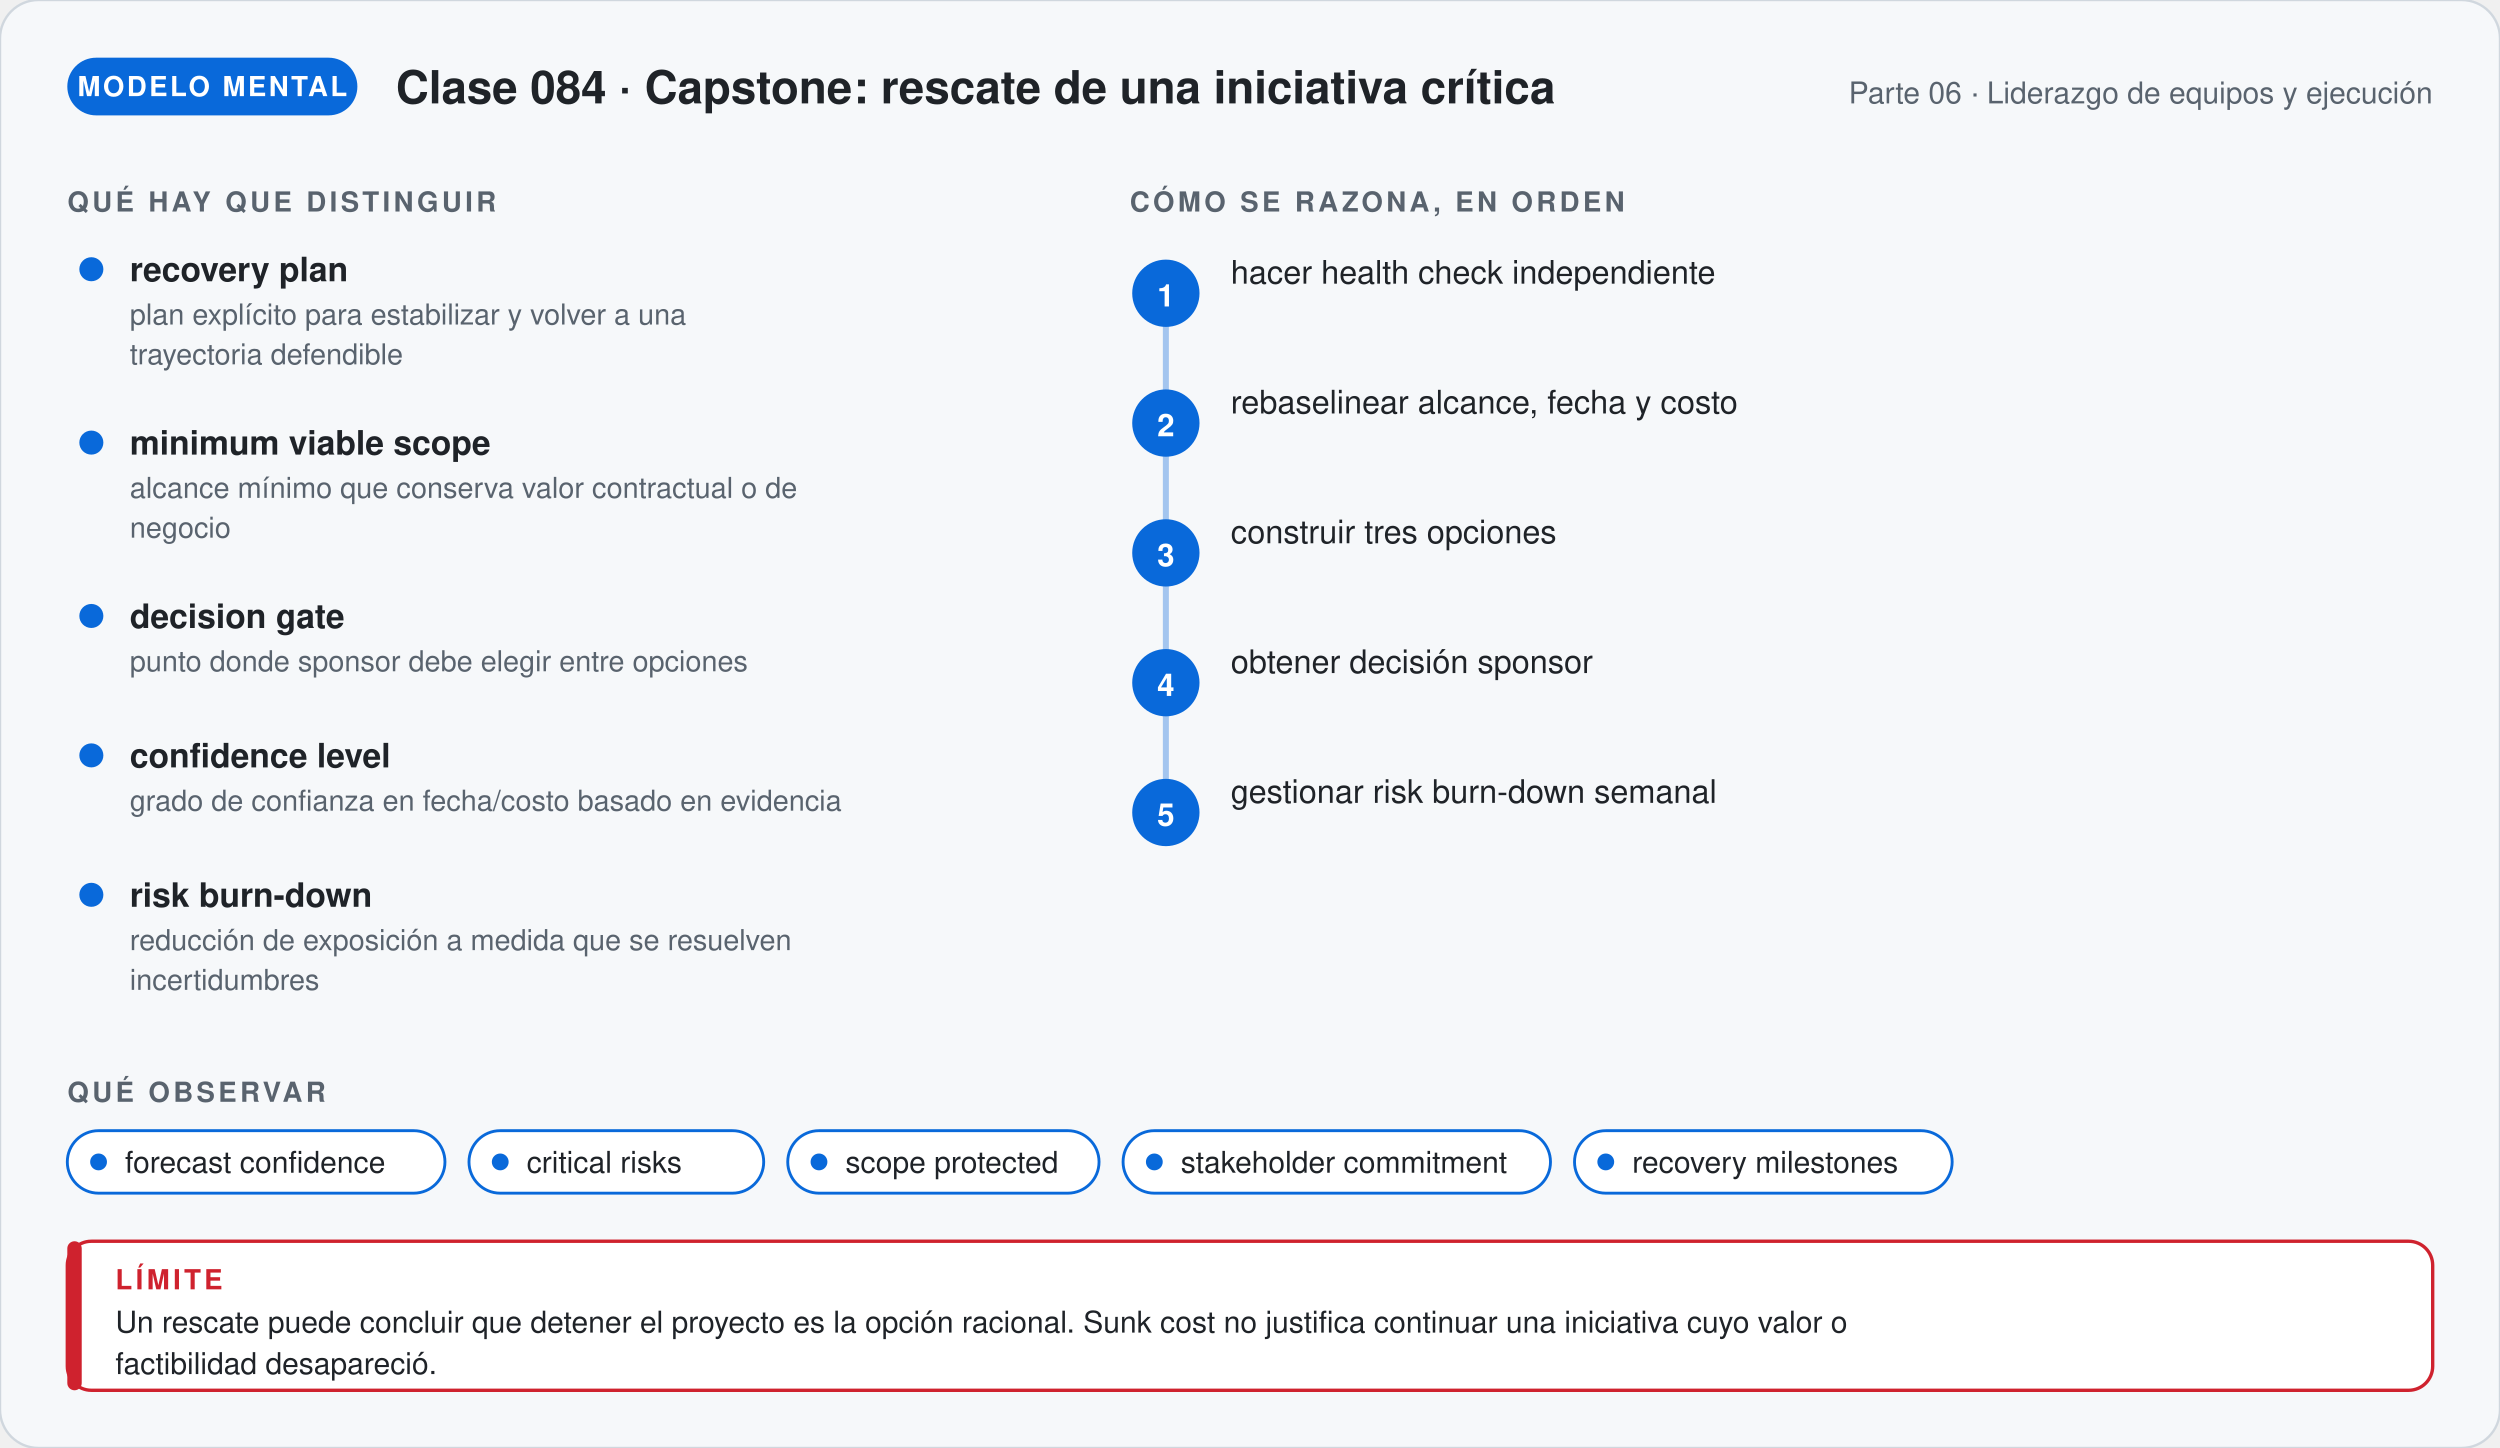
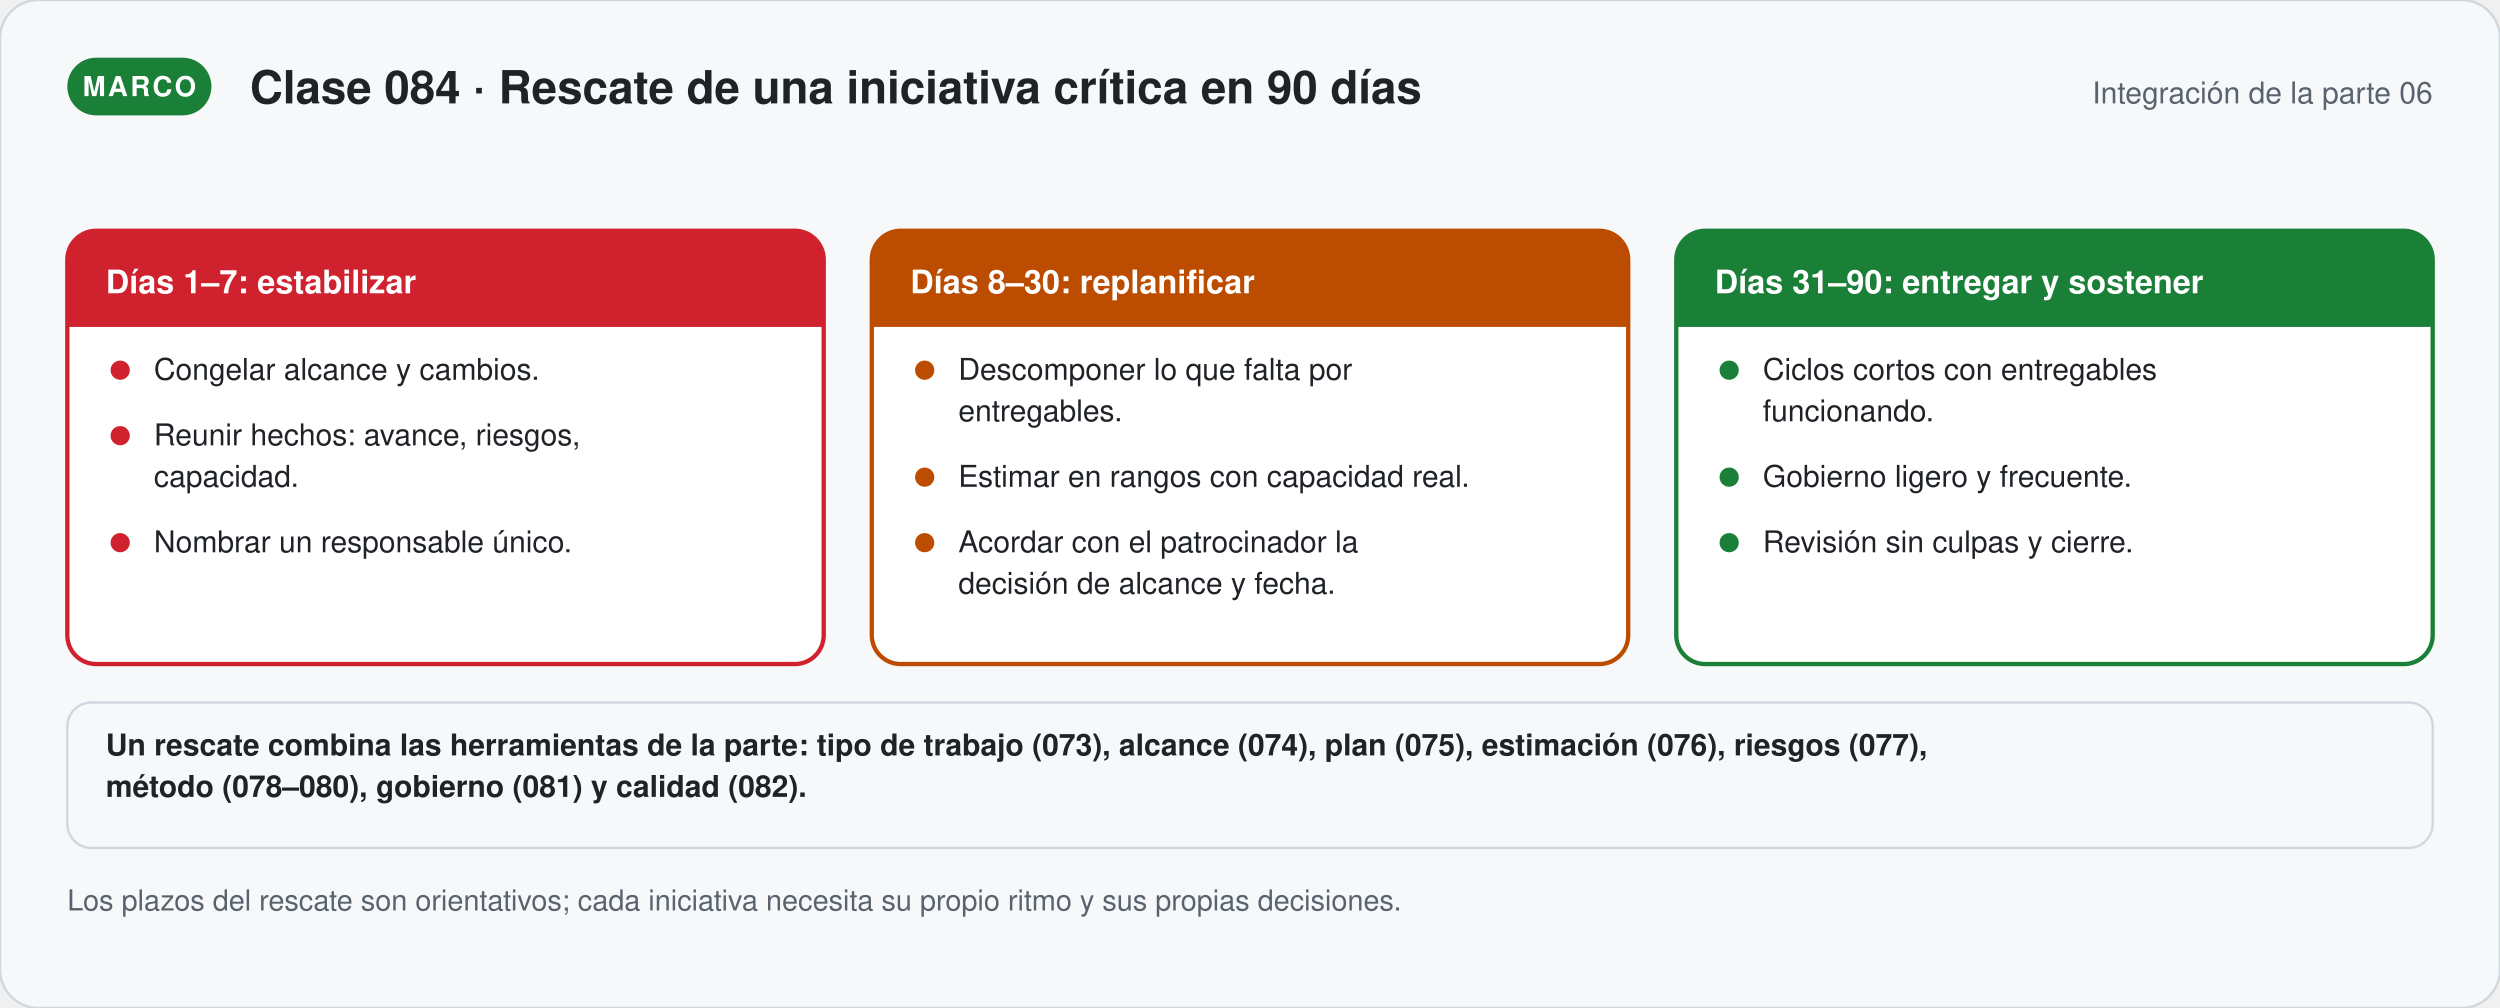
- <svg xmlns="http://www.w3.org/2000/svg" viewBox="0 0 1040 602.36" width="1040" role="img" aria-labelledby="t-g84 d-g84" font-family="'Segoe UI', 'Helvetica Neue', Helvetica, Arial, sans-serif">
+ <svg xmlns="http://www.w3.org/2000/svg" viewBox="0 0 1040 419.31" width="1040" role="img" aria-labelledby="t-s84 d-s84" font-family="'Segoe UI', 'Helvetica Neue', Helvetica, Arial, sans-serif">
  <defs>
-     <marker id="p-g84" viewBox="0 0 10 10" refX="8" refY="5" markerWidth="7" markerHeight="7" orient="auto">
+     <marker id="p-s84" viewBox="0 0 10 10" refX="8" refY="5" markerWidth="7" markerHeight="7" orient="auto">
      <path d="M1,1 L9,5 L1,9 Z" fill="#59636e" />
    </marker>
  </defs>
-   <rect width="1040" height="602.36" rx="16" fill="#f6f8fa" stroke="#d0d7de" />
-   <rect x="28" y="24" width="120.67" height="24" rx="12" fill="#0969da" />
-   <text x="88.335" y="40" font-size="11.5" font-weight="700" fill="#ffffff" text-anchor="middle" letter-spacing="1">MODELO MENTAL</text>
-   <text x="164.67" y="43" font-size="19" font-weight="700" fill="#1f2328" text-anchor="start">Clase 084 · Capstone: rescate de una iniciativa crítica</text>
-   <text x="1012" y="43" font-size="12.5" font-weight="400" fill="#59636e" text-anchor="end">Parte 06 · Liderazgo de equipos y ejecución</text>
-   <text x="28" y="88" font-size="11.5" font-weight="700" fill="#59636e" text-anchor="start" letter-spacing="1.4">QUÉ HAY QUE DISTINGUIR</text>
-   <circle cx="38" cy="112" r="5" fill="#0969da" />
-   <text x="54" y="117" font-size="14" font-weight="700" fill="#1f2328" text-anchor="start">recovery plan</text>
-   <text x="54" y="135" font-size="12" font-weight="400" fill="#59636e" text-anchor="start">plan explícito para estabilizar y volver a una</text>
-   <text x="54" y="151.56" font-size="12" font-weight="400" fill="#59636e" text-anchor="start">trayectoria defendible</text>
-   <circle cx="38" cy="184.12" r="5" fill="#0969da" />
-   <text x="54" y="189.12" font-size="14" font-weight="700" fill="#1f2328" text-anchor="start">minimum viable scope</text>
-   <text x="54" y="207.12" font-size="12" font-weight="400" fill="#59636e" text-anchor="start">alcance mínimo que conserva valor contractual o de</text>
-   <text x="54" y="223.68" font-size="12" font-weight="400" fill="#59636e" text-anchor="start">negocio</text>
-   <circle cx="38" cy="256.24" r="5" fill="#0969da" />
-   <text x="54" y="261.24" font-size="14" font-weight="700" fill="#1f2328" text-anchor="start">decision gate</text>
-   <text x="54" y="279.24" font-size="12" font-weight="400" fill="#59636e" text-anchor="start">punto donde sponsor debe elegir entre opciones</text>
-   <circle cx="38" cy="314.24" r="5" fill="#0969da" />
-   <text x="54" y="319.24" font-size="14" font-weight="700" fill="#1f2328" text-anchor="start">confidence level</text>
-   <text x="54" y="337.24" font-size="12" font-weight="400" fill="#59636e" text-anchor="start">grado de confianza en fecha/costo basado en evidencia</text>
-   <circle cx="38" cy="372.24" r="5" fill="#0969da" />
-   <text x="54" y="377.24" font-size="14" font-weight="700" fill="#1f2328" text-anchor="start">risk burn-down</text>
-   <text x="54" y="395.24" font-size="12" font-weight="400" fill="#59636e" text-anchor="start">reducción de exposición a medida que se resuelven</text>
-   <text x="54" y="411.8" font-size="12" font-weight="400" fill="#59636e" text-anchor="start">incertidumbres</text>
-   <text x="470" y="88" font-size="11.5" font-weight="700" fill="#59636e" text-anchor="start" letter-spacing="1.4">CÓMO SE RAZONA, EN ORDEN</text>
-   <path d="M485,122 V338" stroke="#0969da" stroke-width="2.5" stroke-opacity="0.35" />
-   <circle cx="485" cy="122" r="14" fill="#0969da" />
-   <text x="485" y="127.5" font-size="13" font-weight="700" fill="#ffffff" text-anchor="middle">1</text>
-   <text x="512" y="118" font-size="13.5" font-weight="500" fill="#1f2328" text-anchor="start">hacer health check independiente</text>
-   <circle cx="485" cy="176" r="14" fill="#0969da" />
-   <text x="485" y="181.5" font-size="13" font-weight="700" fill="#ffffff" text-anchor="middle">2</text>
-   <text x="512" y="172" font-size="13.5" font-weight="500" fill="#1f2328" text-anchor="start">rebaselinear alcance, fecha y costo</text>
-   <circle cx="485" cy="230" r="14" fill="#0969da" />
-   <text x="485" y="235.5" font-size="13" font-weight="700" fill="#ffffff" text-anchor="middle">3</text>
-   <text x="512" y="226" font-size="13.5" font-weight="500" fill="#1f2328" text-anchor="start">construir tres opciones</text>
-   <circle cx="485" cy="284" r="14" fill="#0969da" />
-   <text x="485" y="289.5" font-size="13" font-weight="700" fill="#ffffff" text-anchor="middle">4</text>
-   <text x="512" y="280" font-size="13.5" font-weight="500" fill="#1f2328" text-anchor="start">obtener decisión sponsor</text>
-   <circle cx="485" cy="338" r="14" fill="#0969da" />
-   <text x="485" y="343.5" font-size="13" font-weight="700" fill="#ffffff" text-anchor="middle">5</text>
-   <text x="512" y="334" font-size="13.5" font-weight="500" fill="#1f2328" text-anchor="start">gestionar risk burn-down semanal</text>
-   <text x="28" y="458.36" font-size="11.5" font-weight="700" fill="#59636e" text-anchor="start" letter-spacing="1.4">QUÉ OBSERVAR</text>
-   <rect x="28" y="470.36" width="157.1" height="26" rx="13" fill="#ffffff" stroke="#0969da" stroke-width="1.2" />
-   <circle cx="41" cy="483.36" r="3.5" fill="#0969da" />
-   <text x="52" y="487.86" font-size="12.5" font-weight="400" fill="#1f2328" text-anchor="start">forecast confidence</text>
-   <rect x="195.1" y="470.36" width="122.6" height="26" rx="13" fill="#ffffff" stroke="#0969da" stroke-width="1.2" />
-   <circle cx="208.1" cy="483.36" r="3.5" fill="#0969da" />
-   <text x="219.1" y="487.86" font-size="12.5" font-weight="400" fill="#1f2328" text-anchor="start">critical risks</text>
-   <rect x="327.7" y="470.36" width="129.5" height="26" rx="13" fill="#ffffff" stroke="#0969da" stroke-width="1.2" />
-   <circle cx="340.7" cy="483.36" r="3.5" fill="#0969da" />
-   <text x="351.7" y="487.86" font-size="12.5" font-weight="400" fill="#1f2328" text-anchor="start">scope protected</text>
-   <rect x="467.2" y="470.36" width="177.8" height="26" rx="13" fill="#ffffff" stroke="#0969da" stroke-width="1.2" />
-   <circle cx="480.2" cy="483.36" r="3.5" fill="#0969da" />
-   <text x="491.2" y="487.86" font-size="12.5" font-weight="400" fill="#1f2328" text-anchor="start">stakeholder commitment</text>
-   <rect x="655" y="470.36" width="157.1" height="26" rx="13" fill="#ffffff" stroke="#0969da" stroke-width="1.2" />
-   <circle cx="668" cy="483.36" r="3.5" fill="#0969da" />
-   <text x="679" y="487.86" font-size="12.5" font-weight="400" fill="#1f2328" text-anchor="start">recovery milestones</text>
-   <rect x="28" y="516.36" width="984" height="62" rx="10" fill="#ffffff" stroke="#cf222e" stroke-width="1.4" />
-   <rect x="28" y="516.36" width="6" height="62" rx="3" fill="#cf222e" />
-   <text x="48" y="536.36" font-size="11.5" font-weight="700" fill="#cf222e" text-anchor="start" letter-spacing="1.4">LÍMITE</text>
-   <text x="48" y="554.36" font-size="12.5" font-weight="400" fill="#1f2328" text-anchor="start">Un rescate puede concluir que detener el proyecto es la opción racional. Sunk cost no justifica continuar una iniciativa cuyo valor o</text>
-   <text x="48" y="571.61" font-size="12.5" font-weight="400" fill="#1f2328" text-anchor="start">factibilidad desapareció.</text>
+   <rect width="1040" height="419.31" rx="16" fill="#f6f8fa" stroke="#d0d7de" />
+   <rect x="28" y="24" width="59.95" height="24" rx="12" fill="#1a7f37" />
+   <text x="57.975" y="40" font-size="11.5" font-weight="700" fill="#ffffff" text-anchor="middle" letter-spacing="1">MARCO</text>
+   <text x="103.95" y="43" font-size="19" font-weight="700" fill="#1f2328" text-anchor="start">Clase 084 · Rescate de una iniciativa crítica en 90 días</text>
+   <text x="1012" y="43" font-size="12.5" font-weight="400" fill="#59636e" text-anchor="end">Integración de la parte 06</text>
+   <rect x="28" y="96" width="314.667" height="180.25" rx="12" fill="#ffffff" stroke="#cf222e" stroke-width="1.8" />
+   <path d="M28.0,136 V108 a12,12 0 0 1 12,-12 H330.667 a12,12 0 0 1 12,12 V136 Z" fill="#cf222e" />
+   <text x="44" y="122" font-size="13.5" font-weight="800" fill="#ffffff" text-anchor="start">Días 1–7: estabilizar</text>
+   <circle cx="50.0" cy="154" r="4" fill="#cf222e" />
+   <text x="64" y="158" font-size="12.5" font-weight="400" fill="#1f2328" text-anchor="start">Congelar alcance y cambios.</text>
+   <circle cx="50.0" cy="181.25" r="4" fill="#cf222e" />
+   <text x="64" y="185.25" font-size="12.5" font-weight="400" fill="#1f2328" text-anchor="start">Reunir hechos: avance, riesgos,</text>
+   <text x="64" y="202.5" font-size="12.5" font-weight="400" fill="#1f2328" text-anchor="start">capacidad.</text>
+   <circle cx="50.0" cy="225.75" r="4" fill="#cf222e" />
+   <text x="64" y="229.75" font-size="12.5" font-weight="400" fill="#1f2328" text-anchor="start">Nombrar un responsable único.</text>
+   <rect x="362.667" y="96" width="314.667" height="180.25" rx="12" fill="#ffffff" stroke="#bc4c00" stroke-width="1.8" />
+   <path d="M362.667,136 V108 a12,12 0 0 1 12,-12 H665.333 a12,12 0 0 1 12,12 V136 Z" fill="#bc4c00" />
+   <text x="378.667" y="122" font-size="13.5" font-weight="800" fill="#ffffff" text-anchor="start">Días 8–30: replanificar</text>
+   <circle cx="384.667" cy="154" r="4" fill="#bc4c00" />
+   <text x="398.667" y="158" font-size="12.5" font-weight="400" fill="#1f2328" text-anchor="start">Descomponer lo que falta por</text>
+   <text x="398.667" y="175.25" font-size="12.5" font-weight="400" fill="#1f2328" text-anchor="start">entregables.</text>
+   <circle cx="384.667" cy="198.5" r="4" fill="#bc4c00" />
+   <text x="398.667" y="202.5" font-size="12.5" font-weight="400" fill="#1f2328" text-anchor="start">Estimar en rangos con capacidad real.</text>
+   <circle cx="384.667" cy="225.75" r="4" fill="#bc4c00" />
+   <text x="398.667" y="229.75" font-size="12.5" font-weight="400" fill="#1f2328" text-anchor="start">Acordar con el patrocinador la</text>
+   <text x="398.667" y="247" font-size="12.5" font-weight="400" fill="#1f2328" text-anchor="start">decisión de alcance y fecha.</text>
+   <rect x="697.333" y="96" width="314.667" height="180.25" rx="12" fill="#ffffff" stroke="#1a7f37" stroke-width="1.8" />
+   <path d="M697.333,136 V108 a12,12 0 0 1 12,-12 H1000.0 a12,12 0 0 1 12,12 V136 Z" fill="#1a7f37" />
+   <text x="713.333" y="122" font-size="13.5" font-weight="800" fill="#ffffff" text-anchor="start">Días 31–90: entregar y sostener</text>
+   <circle cx="719.333" cy="154" r="4" fill="#1a7f37" />
+   <text x="733.333" y="158" font-size="12.5" font-weight="400" fill="#1f2328" text-anchor="start">Ciclos cortos con entregables</text>
+   <text x="733.333" y="175.25" font-size="12.5" font-weight="400" fill="#1f2328" text-anchor="start">funcionando.</text>
+   <circle cx="719.333" cy="198.5" r="4" fill="#1a7f37" />
+   <text x="733.333" y="202.5" font-size="12.5" font-weight="400" fill="#1f2328" text-anchor="start">Gobierno ligero y frecuente.</text>
+   <circle cx="719.333" cy="225.75" r="4" fill="#1a7f37" />
+   <text x="733.333" y="229.75" font-size="12.5" font-weight="400" fill="#1f2328" text-anchor="start">Revisión sin culpas y cierre.</text>
+   <rect x="28" y="292.25" width="984" height="60.5" rx="10" fill="#f6f8fa" stroke="#d0d7de" stroke-width="1" />
+   <text x="44" y="314.25" font-size="12.5" font-weight="600" fill="#1f2328" text-anchor="start">Un rescate combina las herramientas de la parte: tipo de trabajo (073), alcance (074), plan (075), estimación (076), riesgos (077),</text>
+   <text x="44" y="331.5" font-size="12.5" font-weight="600" fill="#1f2328" text-anchor="start">método (078–080), gobierno (081) y calidad (082).</text>
+   <text x="28" y="378.75" font-size="12" font-weight="400" fill="#59636e" text-anchor="start">Los plazos del rescate son orientativos; cada iniciativa necesita su propio ritmo y sus propias decisiones.</text>
</svg>
